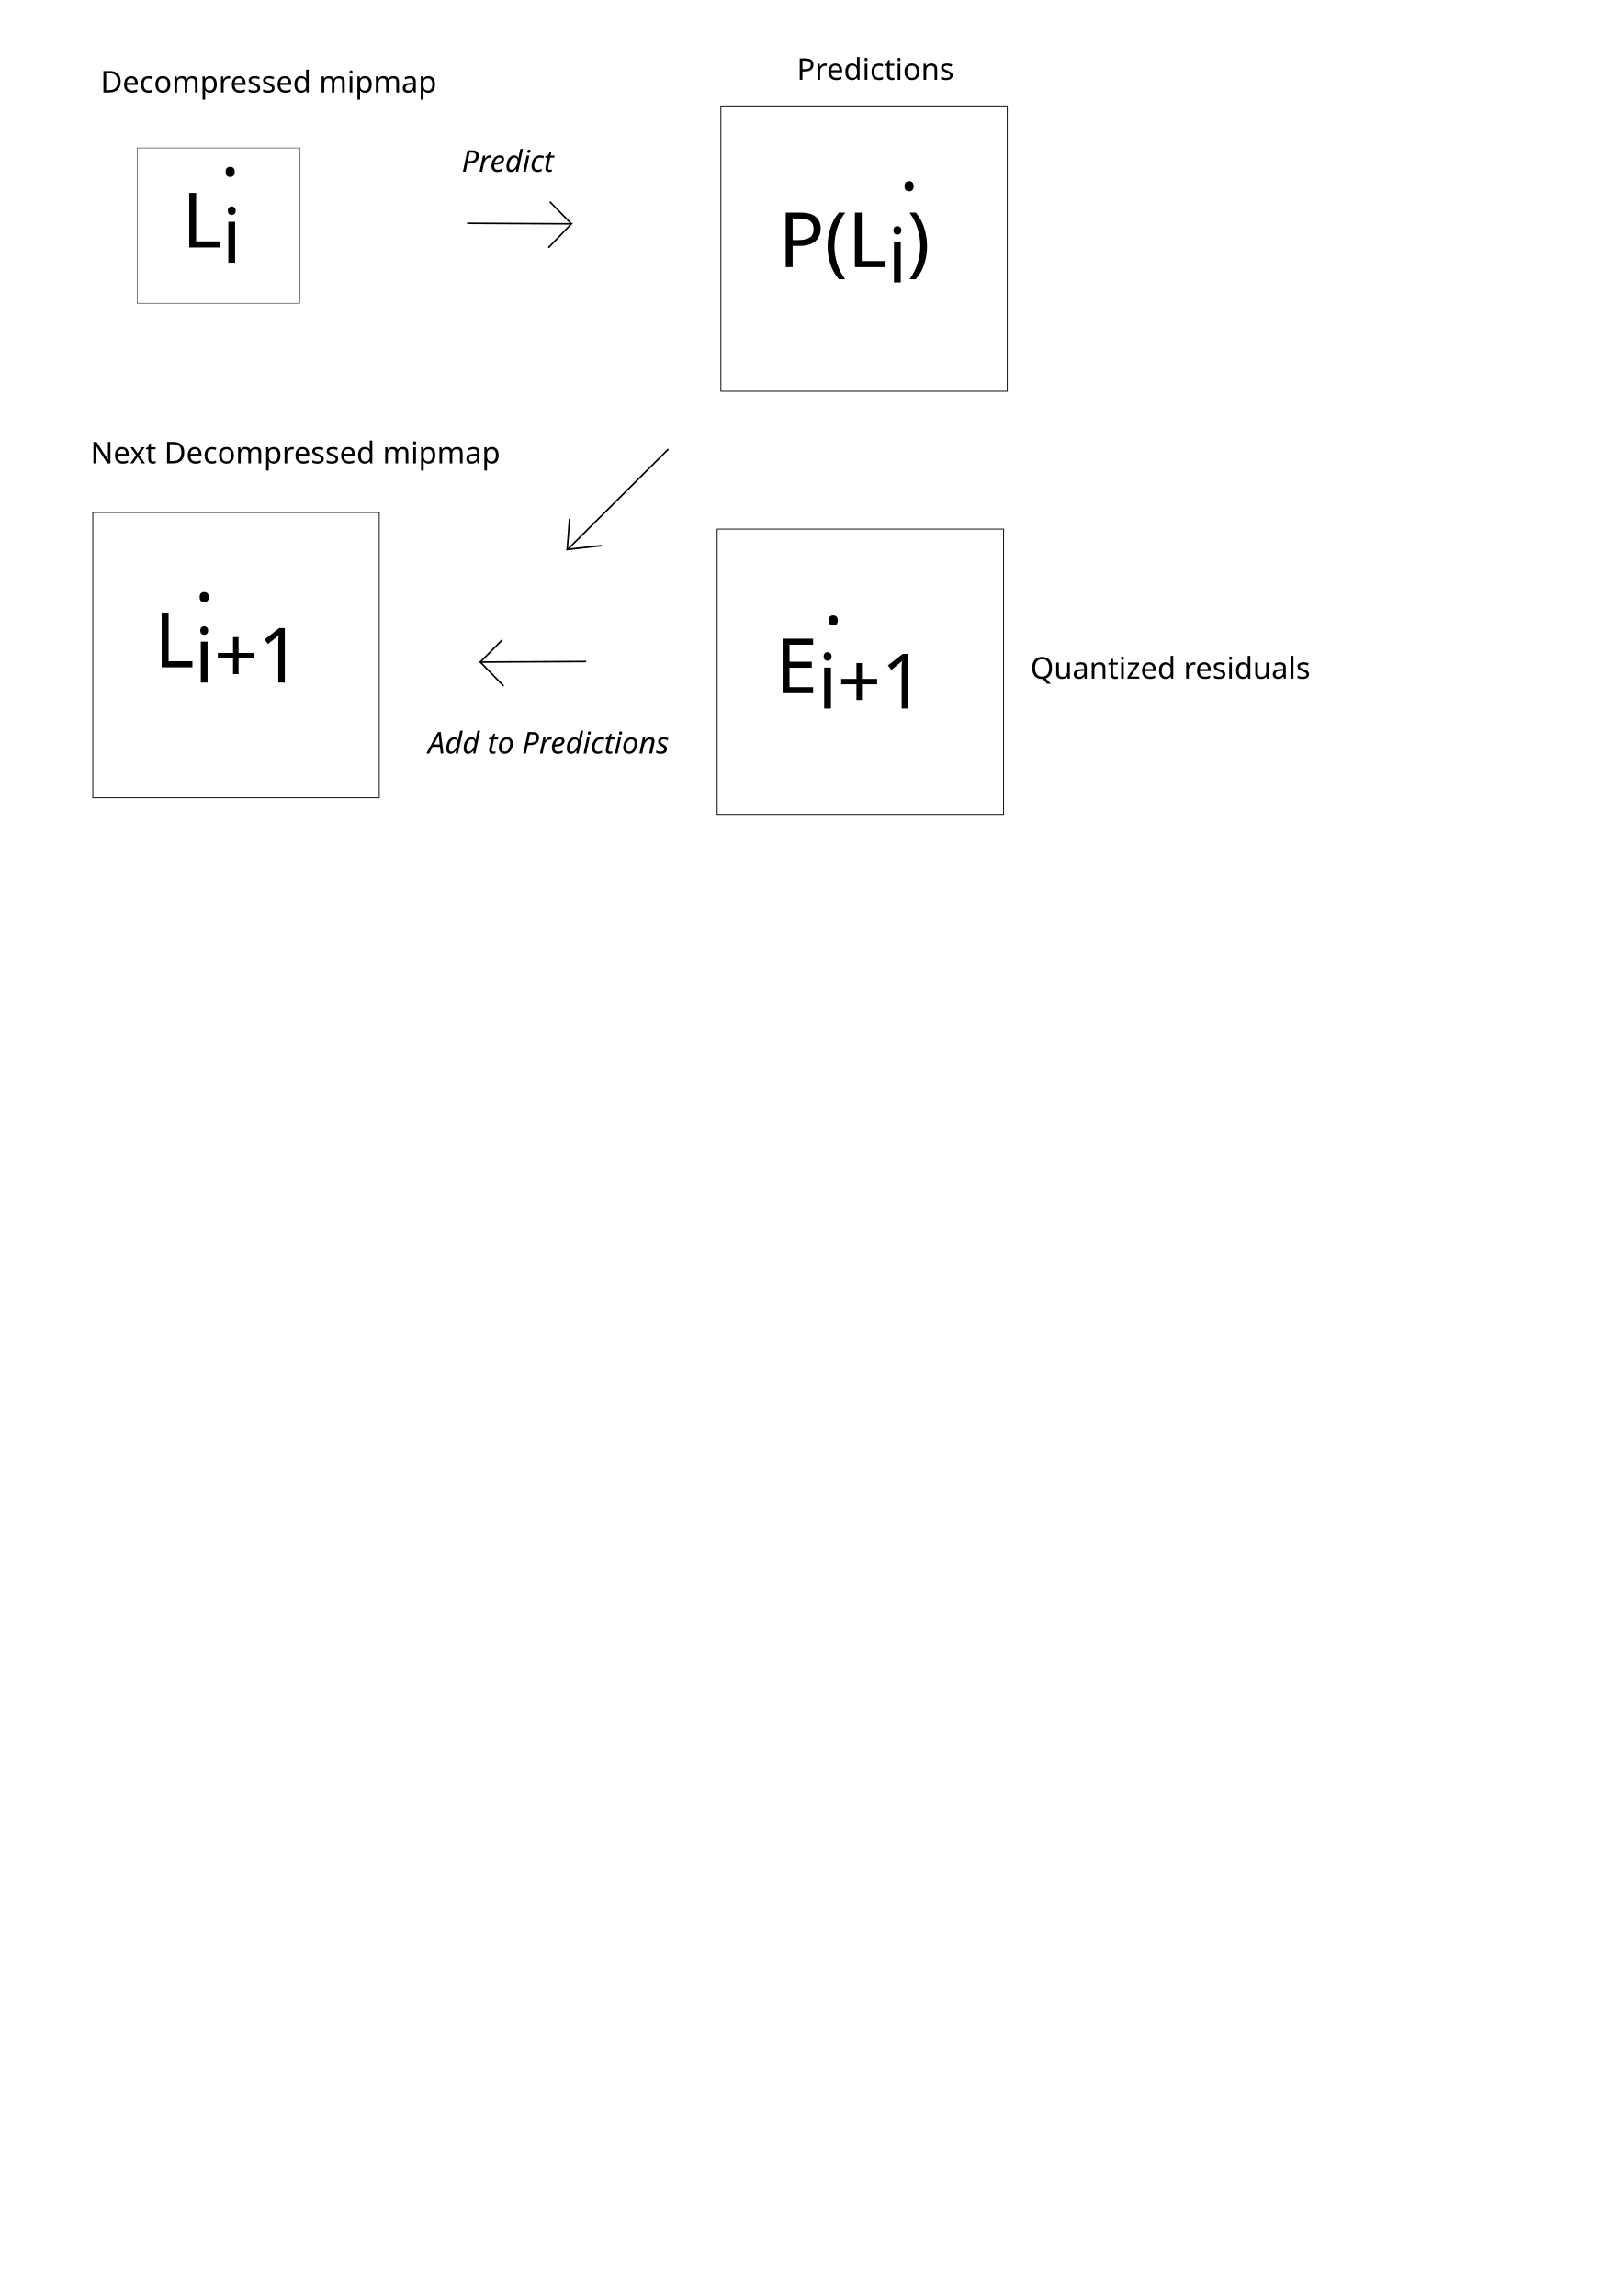
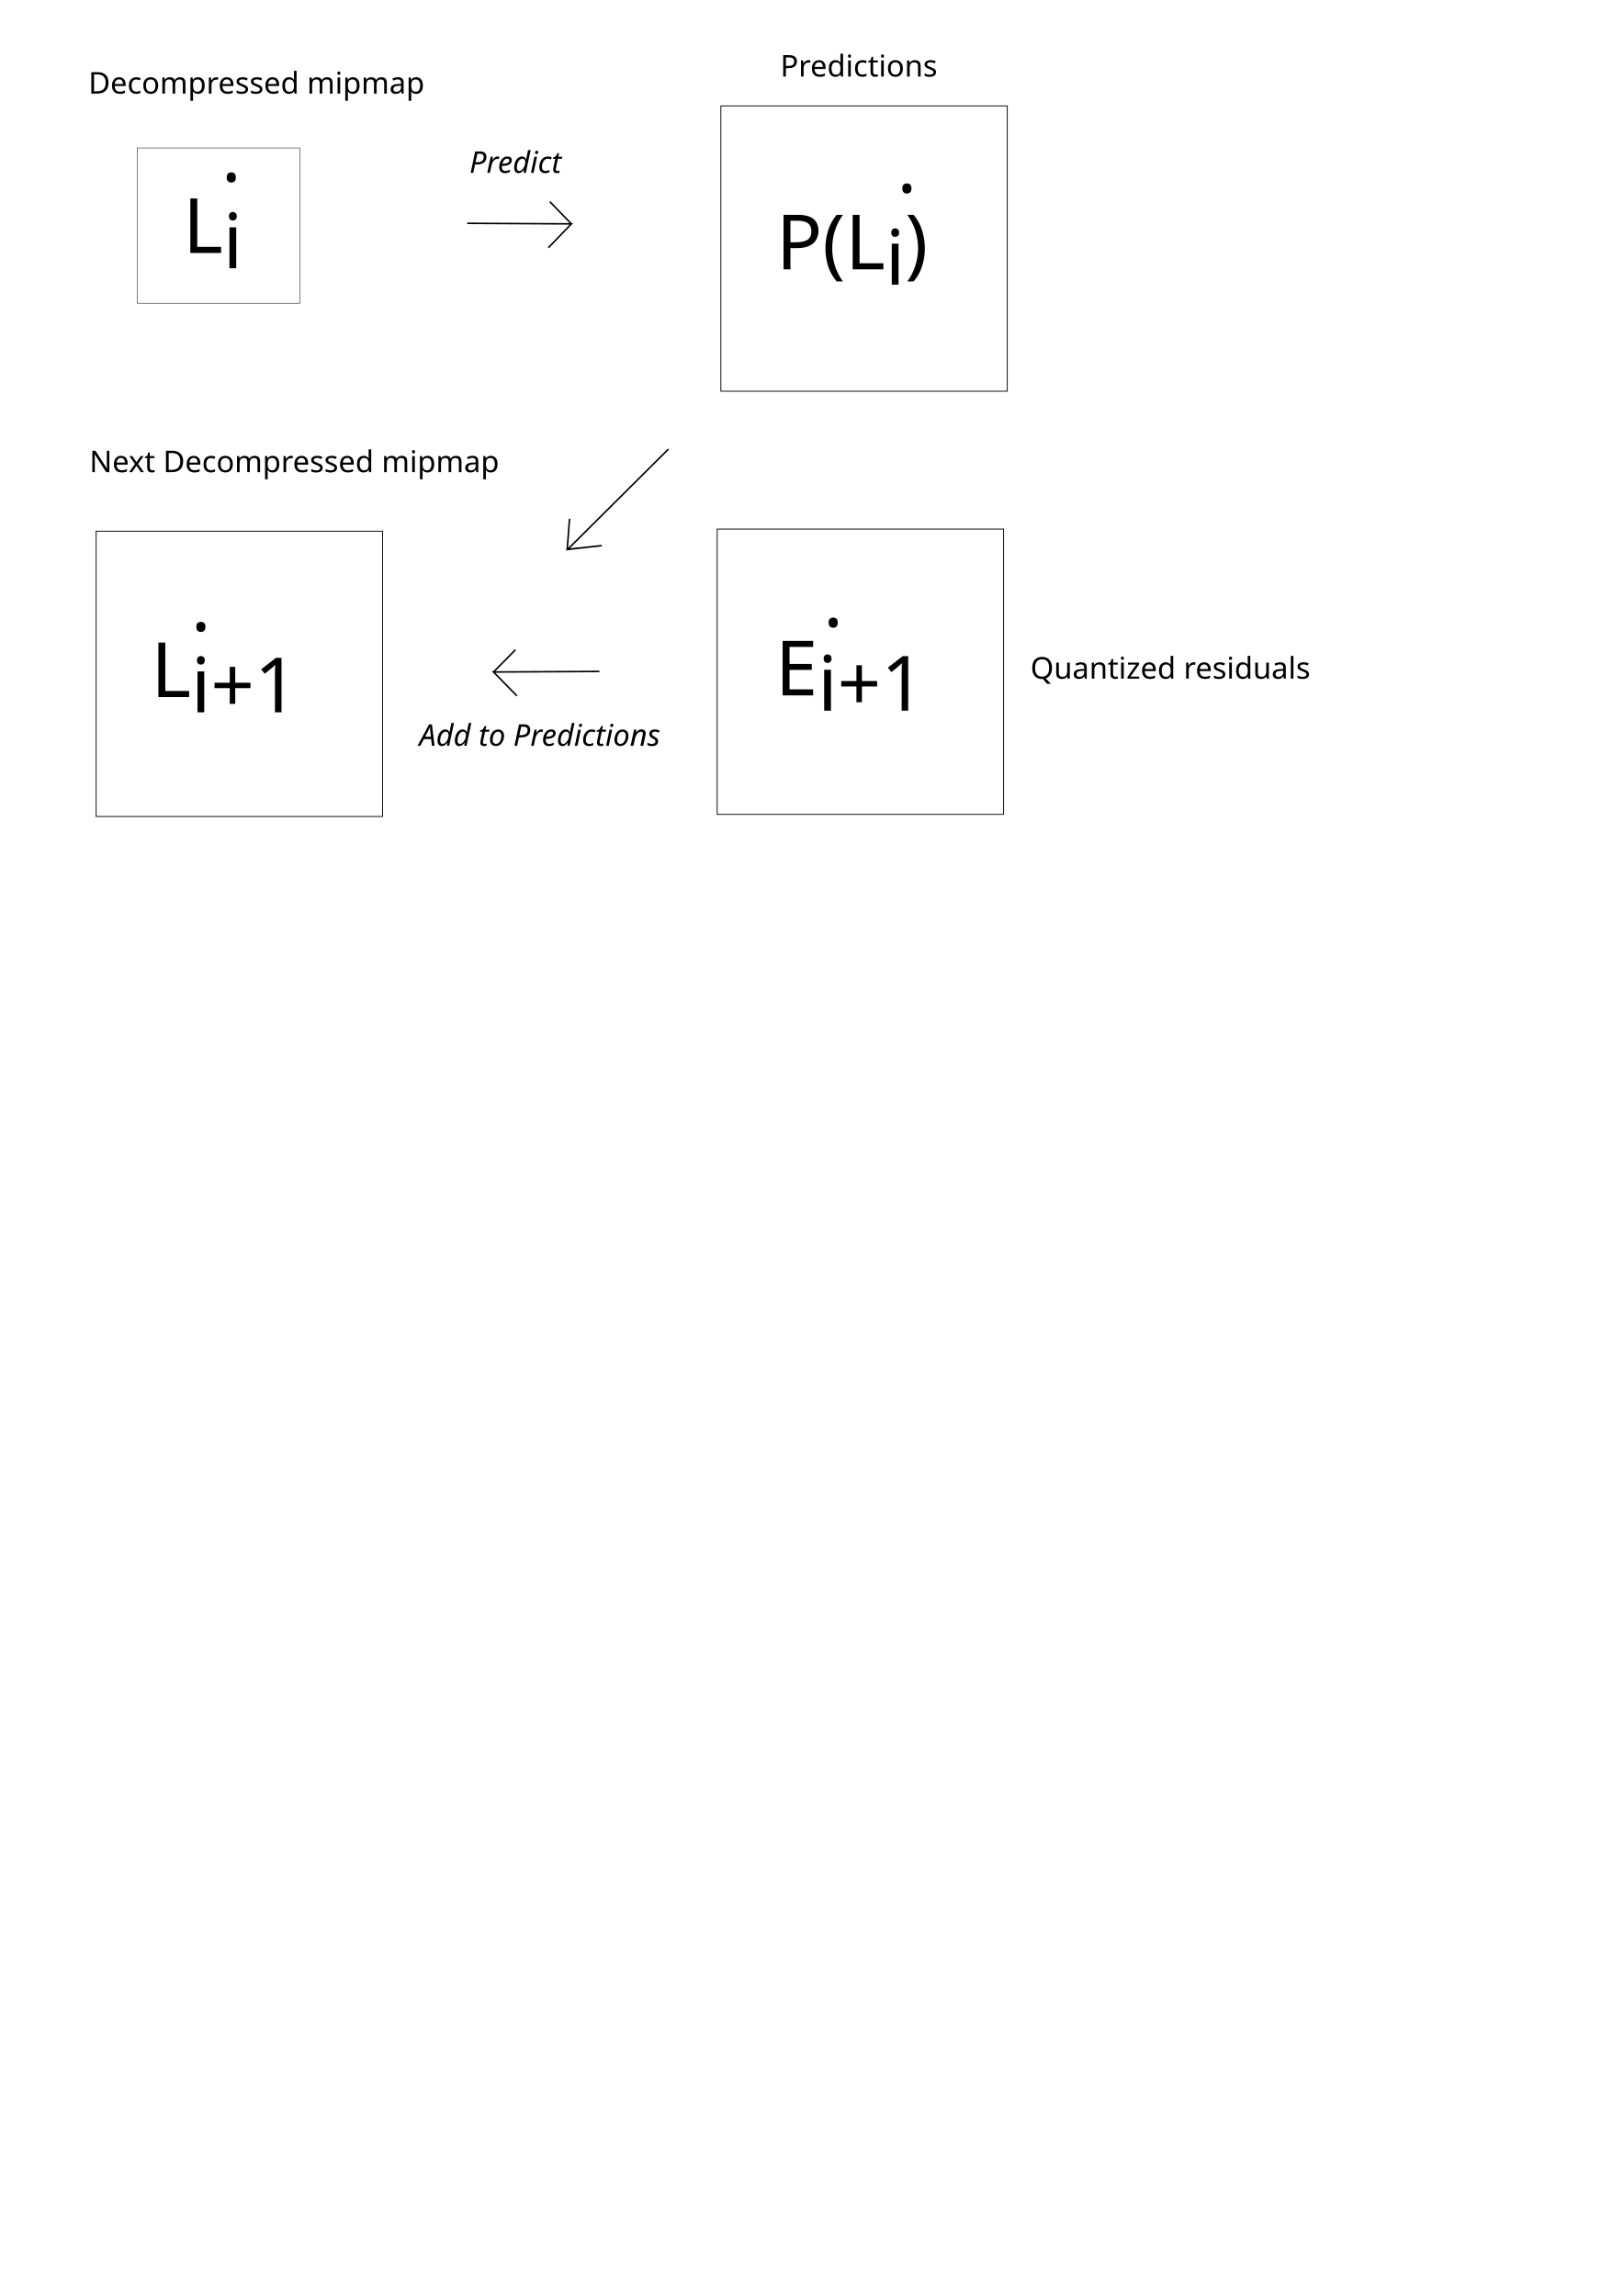
<svg xmlns="http://www.w3.org/2000/svg" width="210mm" height="297mm" viewBox="0 0 744.094 1052.362" id="svg4298" version="1.1">
  <defs id="defs4300" />
  <g id="layer1">
-     <rect style="opacity:1;fill:none;fill-opacity:1;stroke:#000000;stroke-width:0.393;stroke-linecap:square;stroke-miterlimit:4;stroke-dasharray:none;stroke-dashoffset:0;stroke-opacity:1" id="rect5892-2" width="131.262" height="130.768" x="42.536" y="234.883" />
+     <rect style="opacity:1;fill:none;fill-opacity:1;stroke:#000000;stroke-width:0.393;stroke-linecap:square;stroke-miterlimit:4;stroke-dasharray:none;stroke-dashoffset:0;stroke-opacity:1" id="rect5892-2" width="131.262" height="130.768" x="44.051" y="243.47" />
    <rect style="opacity:1;fill:none;fill-opacity:1;stroke:#000000;stroke-width:0.218;stroke-linecap:square;stroke-miterlimit:4;stroke-dasharray:none;stroke-dashoffset:0;stroke-opacity:1" id="rect5892-0-2" width="74.484" height="71.188" x="62.905" y="67.798" />
-     <text xml:space="preserve" style="font-style:normal;font-weight:normal;font-size:13.75px;line-height:125%;font-family:sans-serif;letter-spacing:0px;word-spacing:0px;fill:#000000;fill-opacity:1;stroke:none;stroke-width:1px;stroke-linecap:butt;stroke-linejoin:miter;stroke-opacity:1;" x="46.081" y="42.391" id="text5975">
-       <tspan id="tspan5977" x="46.081" y="42.391" style="font-size:13.75px;">Decompressed mipmap</tspan>
+     <text xml:space="preserve" style="font-style:normal;font-weight:normal;font-size:13.75px;line-height:125%;font-family:sans-serif;letter-spacing:0px;word-spacing:0px;fill:#000000;fill-opacity:1;stroke:none;stroke-width:1px;stroke-linecap:butt;stroke-linejoin:miter;stroke-opacity:1" x="40.525" y="42.896" id="text5975">
+       <tspan id="tspan5977" x="40.525" y="42.896" style="font-size:13.75px">Decompressed mipmap</tspan>
    </text>
    <rect style="opacity:1;fill:none;fill-opacity:1;stroke:#000000;stroke-width:0.393;stroke-linecap:square;stroke-miterlimit:4;stroke-dasharray:none;stroke-dashoffset:0;stroke-opacity:1" id="rect5892-2-8" width="131.262" height="130.768" x="328.656" y="242.494" />
    <rect style="opacity:1;fill:none;fill-opacity:1;stroke:#000000;stroke-width:0.393;stroke-linecap:square;stroke-miterlimit:4;stroke-dasharray:none;stroke-dashoffset:0;stroke-opacity:1" id="rect5892-2-8-0" width="131.262" height="130.768" x="330.349" y="48.547" />
-     <text xml:space="preserve" style="font-style:normal;font-weight:normal;font-size:13.75px;line-height:125%;font-family:sans-serif;letter-spacing:0px;word-spacing:0px;fill:#000000;fill-opacity:1;stroke:none;stroke-width:1px;stroke-linecap:butt;stroke-linejoin:miter;stroke-opacity:1;" x="365.167" y="36.59" id="text5965-9">
-       <tspan id="tspan5967-3" x="365.167" y="36.59" style="font-size:13.75px;">Predictions</tspan>
+     <text xml:space="preserve" style="font-style:normal;font-weight:normal;font-size:13.75px;line-height:125%;font-family:sans-serif;letter-spacing:0px;word-spacing:0px;fill:#000000;fill-opacity:1;stroke:none;stroke-width:1px;stroke-linecap:butt;stroke-linejoin:miter;stroke-opacity:1" x="357.591" y="35.075" id="text5965-9">
+       <tspan id="tspan5967-3" x="357.591" y="35.075" style="font-size:13.75px">Predictions</tspan>
    </text>
    <path style="fill:none;fill-rule:evenodd;stroke:#000000;stroke-width:0.711px;stroke-linecap:butt;stroke-linejoin:miter;stroke-opacity:1" d="m 214.077,102.355 47.77,0.256 -10.538,10.931 10.538,-10.931 -9.891,-10.178" id="path5979-2-2-5-9-3" />
    <text xml:space="preserve" style="font-style:normal;font-weight:normal;font-size:13.75px;line-height:125%;font-family:sans-serif;letter-spacing:0px;word-spacing:0px;fill:#000000;fill-opacity:1;stroke:none;stroke-width:1px;stroke-linecap:butt;stroke-linejoin:miter;stroke-opacity:1" x="472.2" y="311.058" id="text5965-8-9">
      <tspan id="tspan5967-2-3" x="472.2" y="311.058" style="font-size:13.75px">Quantized residuals</tspan>
    </text>
-     <path style="fill:none;fill-rule:evenodd;stroke:#000000;stroke-width:0.717px;stroke-linecap:butt;stroke-linejoin:miter;stroke-opacity:1" d="m 268.644,303.207 -48.544,0.256 10.708,10.931 -10.708,-10.931 10.051,-10.179" id="path5979-2-2-5-9-3-4" />
-     <text xml:space="preserve" style="font-style:italic;font-variant:normal;font-weight:normal;font-stretch:normal;font-size:13.75px;line-height:125%;font-family:sans-serif;-inkscape-font-specification:'sans-serif Italic';letter-spacing:0px;word-spacing:0px;fill:#000000;fill-opacity:1;stroke:none;stroke-width:1px;stroke-linecap:butt;stroke-linejoin:miter;stroke-opacity:1" x="196.14" y="345.367" id="text5965-9-2-4-4">
-       <tspan id="tspan5967-3-2-1-9" x="196.14" y="345.367" style="font-style:italic;font-variant:normal;font-weight:normal;font-stretch:normal;font-size:13.75px;font-family:sans-serif;-inkscape-font-specification:'sans-serif Italic'">Add to Predictions</tspan>
+     <path style="fill:none;fill-rule:evenodd;stroke:#000000;stroke-width:0.717px;stroke-linecap:butt;stroke-linejoin:miter;stroke-opacity:1" d="m 274.705,307.753 -48.544,0.256 10.708,10.931 -10.708,-10.931 10.051,-10.179" id="path5979-2-2-5-9-3-4" />
+     <text xml:space="preserve" style="font-style:italic;font-variant:normal;font-weight:normal;font-stretch:normal;font-size:13.75px;line-height:125%;font-family:sans-serif;-inkscape-font-specification:'sans-serif Italic';letter-spacing:0px;word-spacing:0px;fill:#000000;fill-opacity:1;stroke:none;stroke-width:1px;stroke-linecap:butt;stroke-linejoin:miter;stroke-opacity:1" x="192.1" y="341.832" id="text5965-9-2-4-4">
+       <tspan id="tspan5967-3-2-1-9" x="192.1" y="341.832" style="font-style:italic;font-variant:normal;font-weight:normal;font-stretch:normal;font-size:13.75px;font-family:sans-serif;-inkscape-font-specification:'sans-serif Italic'">Add to Predictions</tspan>
    </text>
-     <text xml:space="preserve" style="font-style:normal;font-weight:normal;font-size:13.75px;line-height:125%;font-family:sans-serif;letter-spacing:0px;word-spacing:0px;fill:#000000;fill-opacity:1;stroke:none;stroke-width:1px;stroke-linecap:butt;stroke-linejoin:miter;stroke-opacity:1" x="41.494" y="212.376" id="text5975-4">
-       <tspan id="tspan5977-4" x="41.494" y="212.376" style="font-size:13.75px">Next Decompressed mipmap</tspan>
+     <text xml:space="preserve" style="font-style:normal;font-weight:normal;font-size:13.75px;line-height:125%;font-family:sans-serif;letter-spacing:0px;word-spacing:0px;fill:#000000;fill-opacity:1;stroke:none;stroke-width:1px;stroke-linecap:butt;stroke-linejoin:miter;stroke-opacity:1" x="40.989" y="216.417" id="text5975-4">
+       <tspan id="tspan5977-4" x="40.989" y="216.417" style="font-size:13.75px">Next Decompressed mipmap</tspan>
    </text>
-     <text xml:space="preserve" style="font-style:italic;font-variant:normal;font-weight:normal;font-stretch:normal;font-size:13.75px;line-height:125%;font-family:sans-serif;-inkscape-font-specification:'sans-serif Italic';letter-spacing:0px;word-spacing:0px;fill:#000000;fill-opacity:1;stroke:none;stroke-width:1px;stroke-linecap:butt;stroke-linejoin:miter;stroke-opacity:1" x="211.583" y="78.723" id="text5965-9-2-4-4-8">
-       <tspan id="tspan5967-3-2-1-9-1" x="211.583" y="78.723" style="font-style:italic;font-variant:normal;font-weight:normal;font-stretch:normal;font-size:13.75px;font-family:sans-serif;-inkscape-font-specification:'sans-serif Italic'">Predict</tspan>
+     <text xml:space="preserve" style="font-style:italic;font-variant:normal;font-weight:normal;font-stretch:normal;font-size:13.75px;line-height:125%;font-family:sans-serif;-inkscape-font-specification:'sans-serif Italic';letter-spacing:0px;word-spacing:0px;fill:#000000;fill-opacity:1;stroke:none;stroke-width:1px;stroke-linecap:butt;stroke-linejoin:miter;stroke-opacity:1" x="215.119" y="79.228" id="text5965-9-2-4-4-8">
+       <tspan id="tspan5967-3-2-1-9-1" x="215.119" y="79.228" style="font-style:italic;font-variant:normal;font-weight:normal;font-stretch:normal;font-size:13.75px;font-family:sans-serif;-inkscape-font-specification:'sans-serif Italic'">Predict</tspan>
    </text>
-     <text xml:space="preserve" style="font-style:normal;font-weight:normal;font-size:35px;line-height:125%;font-family:sans-serif;letter-spacing:0px;word-spacing:0px;fill:#000000;fill-opacity:1;stroke:none;stroke-width:1px;stroke-linecap:butt;stroke-linejoin:miter;stroke-opacity:1;" x="83.338" y="113.425" id="text4194">
-       <tspan id="tspan4196" x="83.338" y="113.425">L<tspan style="font-size:35px;baseline-shift:sub;" id="tspan4198">i</tspan>
+     <text xml:space="preserve" style="font-style:normal;font-weight:normal;font-size:35px;line-height:125%;font-family:sans-serif;letter-spacing:0px;word-spacing:0px;fill:#000000;fill-opacity:1;stroke:none;stroke-width:1px;stroke-linecap:butt;stroke-linejoin:miter;stroke-opacity:1" x="83.843" y="115.951" id="text4194">
+       <tspan id="tspan4196" x="83.843" y="115.951">L<tspan style="font-size:35px;baseline-shift:sub" id="tspan4198">i</tspan>
      </tspan>
    </text>
-     <text xml:space="preserve" style="font-style:normal;font-weight:normal;font-size:35px;line-height:125%;font-family:sans-serif;letter-spacing:0px;word-spacing:0px;fill:#000000;fill-opacity:1;stroke:none;stroke-width:1px;stroke-linecap:butt;stroke-linejoin:miter;stroke-opacity:1" x="356.699" y="122.451" id="text4194-1">
-       <tspan id="tspan4196-19" x="356.699" y="122.451">P(L<tspan style="font-size:35px;baseline-shift:sub" id="tspan4198-4">i</tspan>)</tspan>
+     <text xml:space="preserve" style="font-style:normal;font-weight:normal;font-size:35px;line-height:125%;font-family:sans-serif;letter-spacing:0px;word-spacing:0px;fill:#000000;fill-opacity:1;stroke:none;stroke-width:1px;stroke-linecap:butt;stroke-linejoin:miter;stroke-opacity:1" x="355.689" y="123.461" id="text4194-1">
+       <tspan id="tspan4196-19" x="355.689" y="123.461">P(L<tspan style="font-size:35px;baseline-shift:sub" id="tspan4198-4">i</tspan>)</tspan>
    </text>
-     <text xml:space="preserve" style="font-style:normal;font-weight:normal;font-size:35px;line-height:125%;font-family:sans-serif;letter-spacing:0px;word-spacing:0px;fill:#000000;fill-opacity:1;stroke:none;stroke-width:1px;stroke-linecap:butt;stroke-linejoin:miter;stroke-opacity:1" x="355.271" y="273.977" id="text4257-8">
-       <tspan id="tspan4259-6" x="355.271" y="273.977" />
-       <tspan x="355.271" y="317.727" id="tspan4261-1">E<tspan style="font-size:35px;baseline-shift:sub" id="tspan4263-5">i+1</tspan>
+     <text xml:space="preserve" style="font-style:normal;font-weight:normal;font-size:35px;line-height:125%;font-family:sans-serif;letter-spacing:0px;word-spacing:0px;fill:#000000;fill-opacity:1;stroke:none;stroke-width:1px;stroke-linecap:butt;stroke-linejoin:miter;stroke-opacity:1" x="355.271" y="274.987" id="text4257-8">
+       <tspan id="tspan4259-6" x="355.271" y="274.987" />
+       <tspan x="355.271" y="318.737" id="tspan4261-1">E<tspan style="font-size:35px;baseline-shift:sub" id="tspan4263-5">i+1</tspan>
      </tspan>
    </text>
-     <text xml:space="preserve" style="font-style:normal;font-weight:normal;font-size:35px;line-height:125%;font-family:sans-serif;letter-spacing:0px;word-spacing:0px;fill:#000000;fill-opacity:1;stroke:none;stroke-width:1px;stroke-linecap:butt;stroke-linejoin:miter;stroke-opacity:1" x="70.711" y="305.859" id="text4321">
-       <tspan id="tspan4323" x="70.711" y="305.859">L<tspan style="font-size:35px;baseline-shift:sub" id="tspan4325">i+1</tspan>
+     <text xml:space="preserve" style="font-style:normal;font-weight:normal;font-size:35px;line-height:125%;font-family:sans-serif;letter-spacing:0px;word-spacing:0px;fill:#000000;fill-opacity:1;stroke:none;stroke-width:1px;stroke-linecap:butt;stroke-linejoin:miter;stroke-opacity:1" x="69.195" y="319.496" id="text4321">
+       <tspan id="tspan4323" x="69.195" y="319.496">L<tspan style="font-size:35px;baseline-shift:sub" id="tspan4325">i+1</tspan>
      </tspan>
    </text>
-     <text xml:space="preserve" style="font-style:normal;font-weight:normal;font-size:18.75px;line-height:125%;font-family:sans-serif;letter-spacing:0px;word-spacing:0px;fill:#000000;fill-opacity:1;stroke:none;stroke-width:1px;stroke-linecap:butt;stroke-linejoin:miter;stroke-opacity:1" x="90.056" y="280.544" id="text4361-1">
-       <tspan id="tspan4363-8" x="90.056" y="280.544" style="font-size:18.75px">•</tspan>
+     <text xml:space="preserve" style="font-style:normal;font-weight:normal;font-size:18.75px;line-height:125%;font-family:sans-serif;letter-spacing:0px;word-spacing:0px;fill:#000000;fill-opacity:1;stroke:none;stroke-width:1px;stroke-linecap:butt;stroke-linejoin:miter;stroke-opacity:1" x="88.54" y="294.181" id="text4361-1">
+       <tspan id="tspan4363-8" x="88.54" y="294.181" style="font-size:18.75px">•</tspan>
    </text>
-     <text xml:space="preserve" style="font-style:normal;font-weight:normal;font-size:18.75px;line-height:125%;font-family:sans-serif;letter-spacing:0px;word-spacing:0px;fill:#000000;fill-opacity:1;stroke:none;stroke-width:1px;stroke-linecap:butt;stroke-linejoin:miter;stroke-opacity:1" x="378.306" y="291.227" id="text4361-1-1">
-       <tspan id="tspan4363-8-1" x="378.306" y="291.227" style="font-size:18.75px">•</tspan>
+     <text xml:space="preserve" style="font-style:normal;font-weight:normal;font-size:18.75px;line-height:125%;font-family:sans-serif;letter-spacing:0px;word-spacing:0px;fill:#000000;fill-opacity:1;stroke:none;stroke-width:1px;stroke-linecap:butt;stroke-linejoin:miter;stroke-opacity:1" x="378.306" y="292.237" id="text4361-1-1">
+       <tspan id="tspan4363-8-1" x="378.306" y="292.237" style="font-size:18.75px">•</tspan>
    </text>
-     <text xml:space="preserve" style="font-style:normal;font-weight:normal;font-size:18.75px;line-height:125%;font-family:sans-serif;letter-spacing:0px;word-spacing:0px;fill:#000000;fill-opacity:1;stroke:none;stroke-width:1px;stroke-linecap:butt;stroke-linejoin:miter;stroke-opacity:1" x="101.963" y="85.646" id="text4361-1-3">
-       <tspan id="tspan4363-8-3" x="101.963" y="85.646" style="font-size:18.75px">•</tspan>
+     <text xml:space="preserve" style="font-style:normal;font-weight:normal;font-size:18.75px;line-height:125%;font-family:sans-serif;letter-spacing:0px;word-spacing:0px;fill:#000000;fill-opacity:1;stroke:none;stroke-width:1px;stroke-linecap:butt;stroke-linejoin:miter;stroke-opacity:1" x="102.468" y="88.171" id="text4361-1-3">
+       <tspan id="tspan4363-8-3" x="102.468" y="88.171" style="font-size:18.75px">•</tspan>
    </text>
    <path style="fill:none;fill-rule:evenodd;stroke:#000000;stroke-width:0.717px;stroke-linecap:butt;stroke-linejoin:miter;stroke-opacity:1" d="m 306.323,205.846 -46.136,45.918 15.601,-1.696 -15.853,1.8 1.064,-14.079" id="path5979-2-2-5-9-3-4-9" />
-     <text xml:space="preserve" style="font-style:normal;font-weight:normal;font-size:18.75px;line-height:125%;font-family:sans-serif;letter-spacing:0px;word-spacing:0px;fill:#000000;fill-opacity:1;stroke:none;stroke-width:1px;stroke-linecap:butt;stroke-linejoin:miter;stroke-opacity:1" x="413.09" y="92.212" id="text4361-1-3-4">
-       <tspan id="tspan4363-8-3-2" x="413.09" y="92.212" style="font-size:18.75px">•</tspan>
+     <text xml:space="preserve" style="font-style:normal;font-weight:normal;font-size:18.75px;line-height:125%;font-family:sans-serif;letter-spacing:0px;word-spacing:0px;fill:#000000;fill-opacity:1;stroke:none;stroke-width:1px;stroke-linecap:butt;stroke-linejoin:miter;stroke-opacity:1" x="412.08" y="93.222" id="text4361-1-3-4">
+       <tspan id="tspan4363-8-3-2" x="412.08" y="93.222" style="font-size:18.75px">•</tspan>
    </text>
  </g>
</svg>
